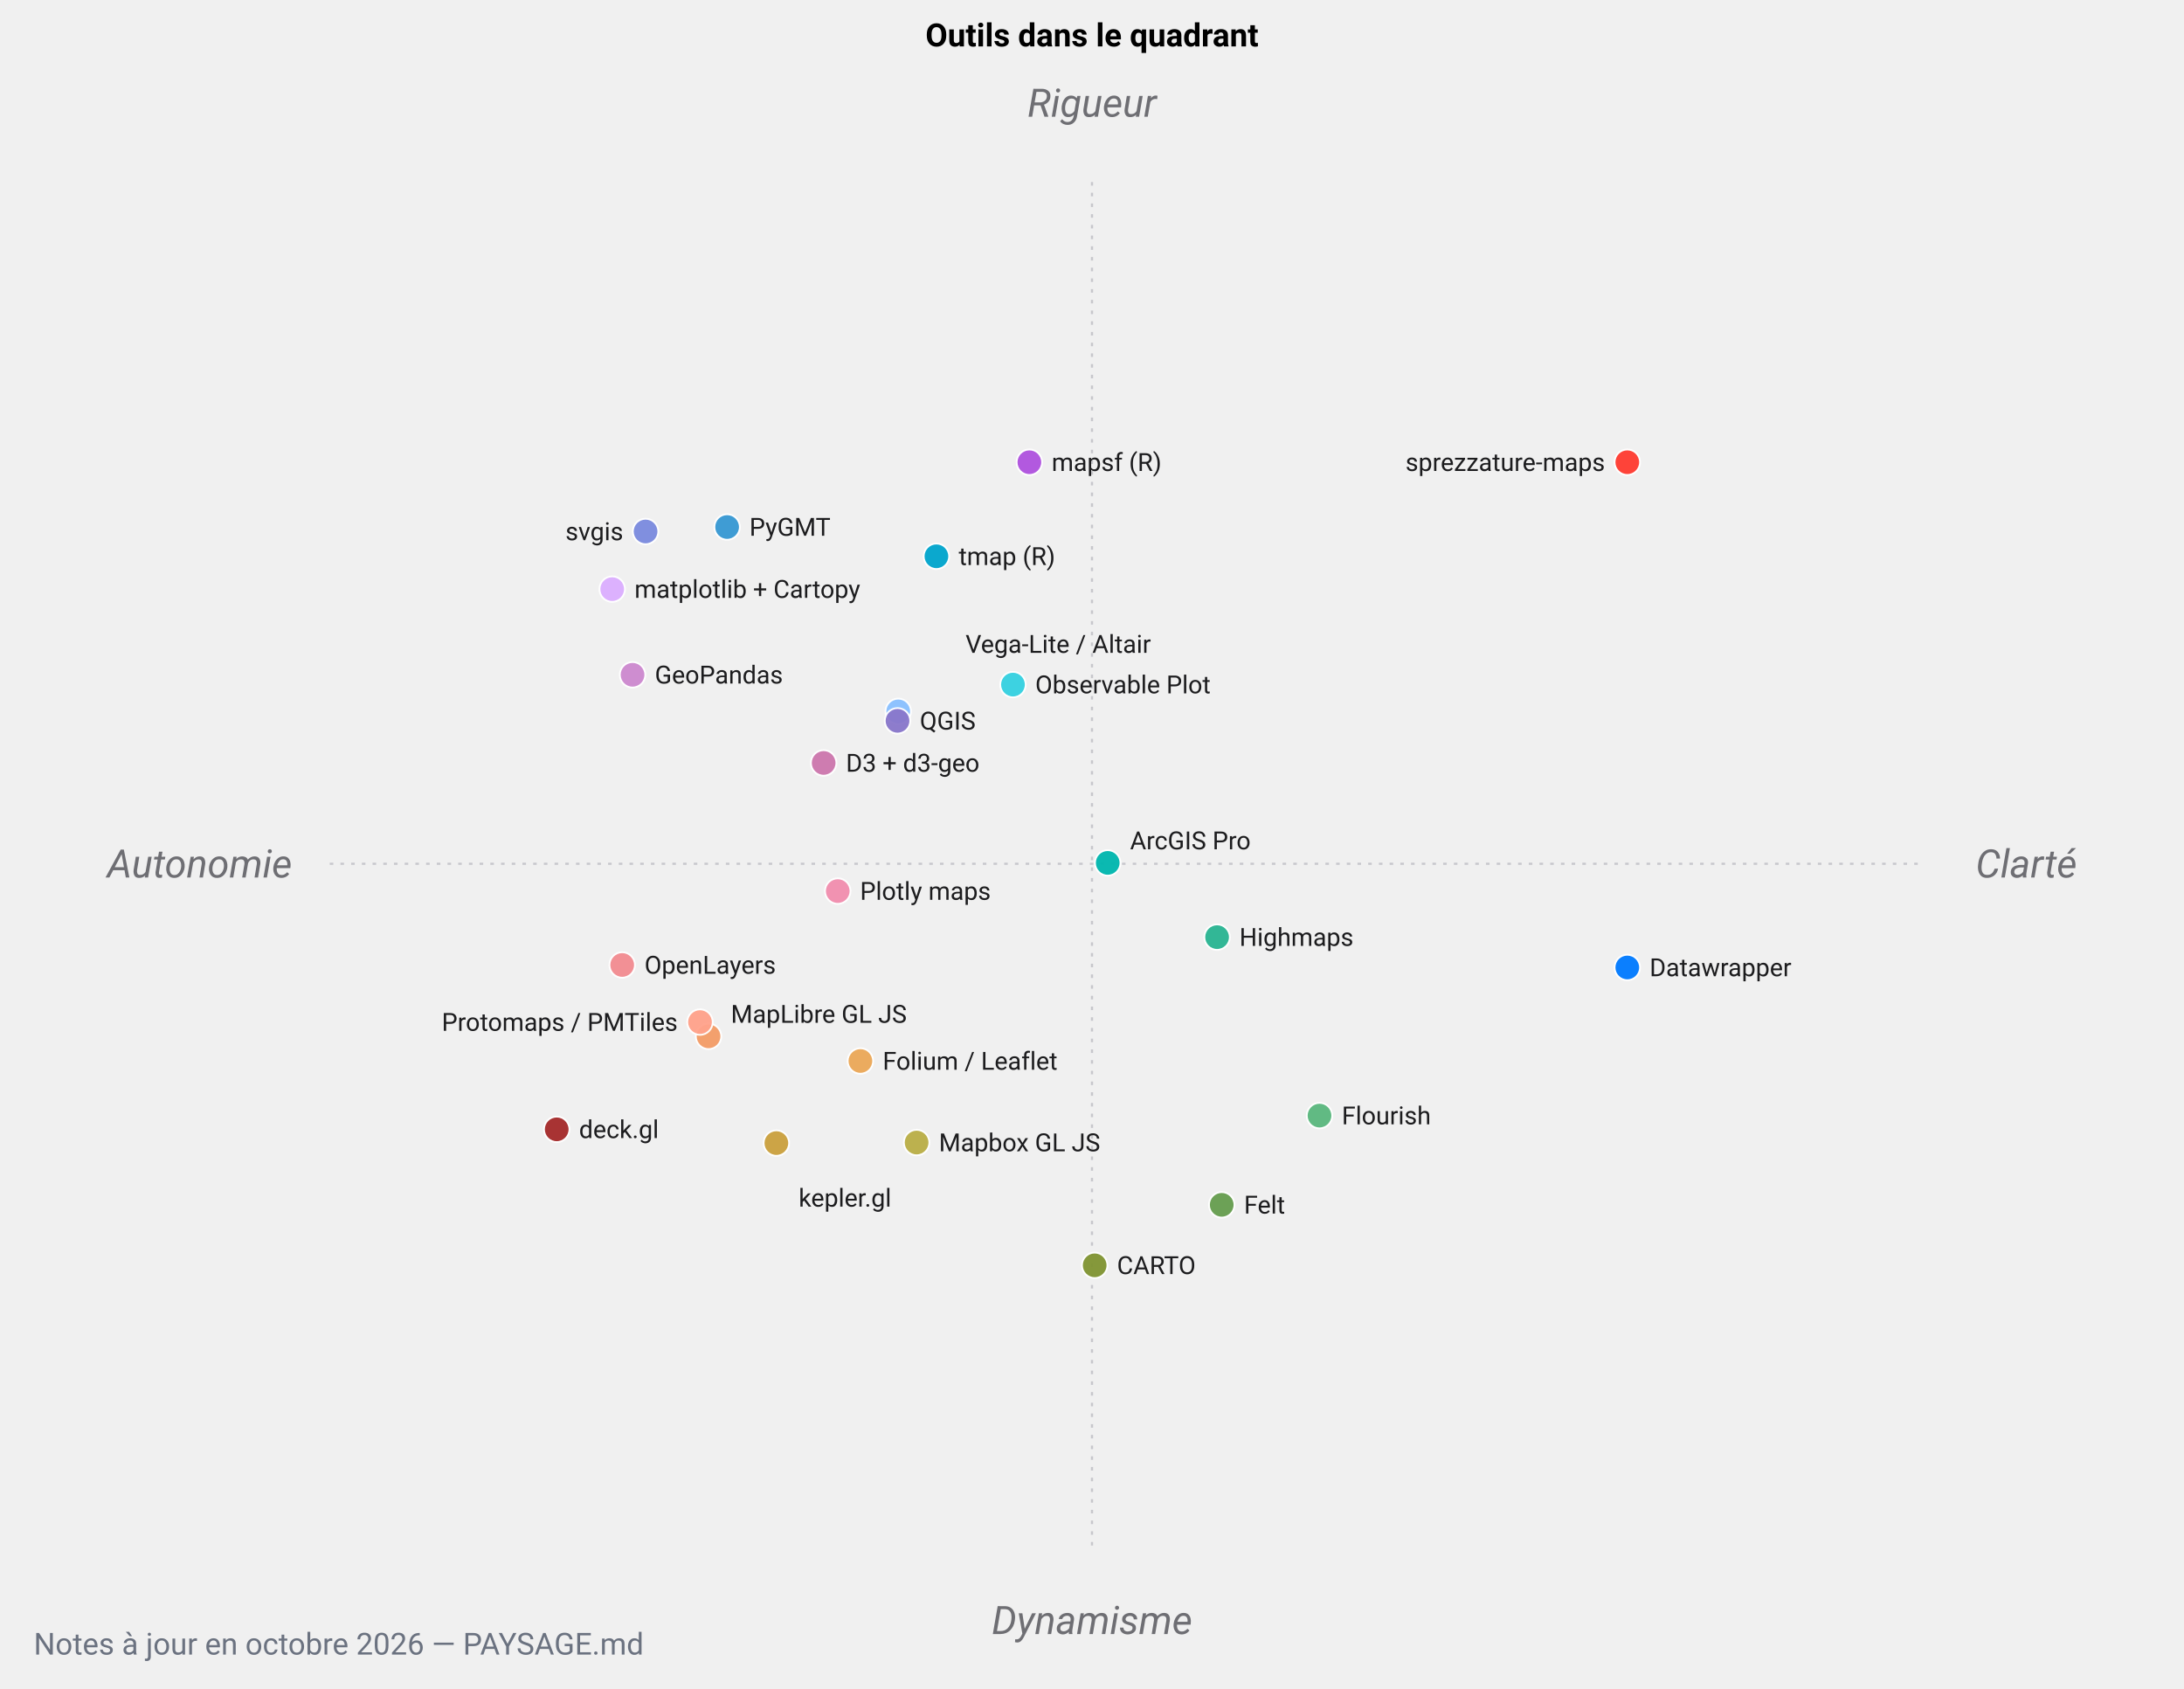
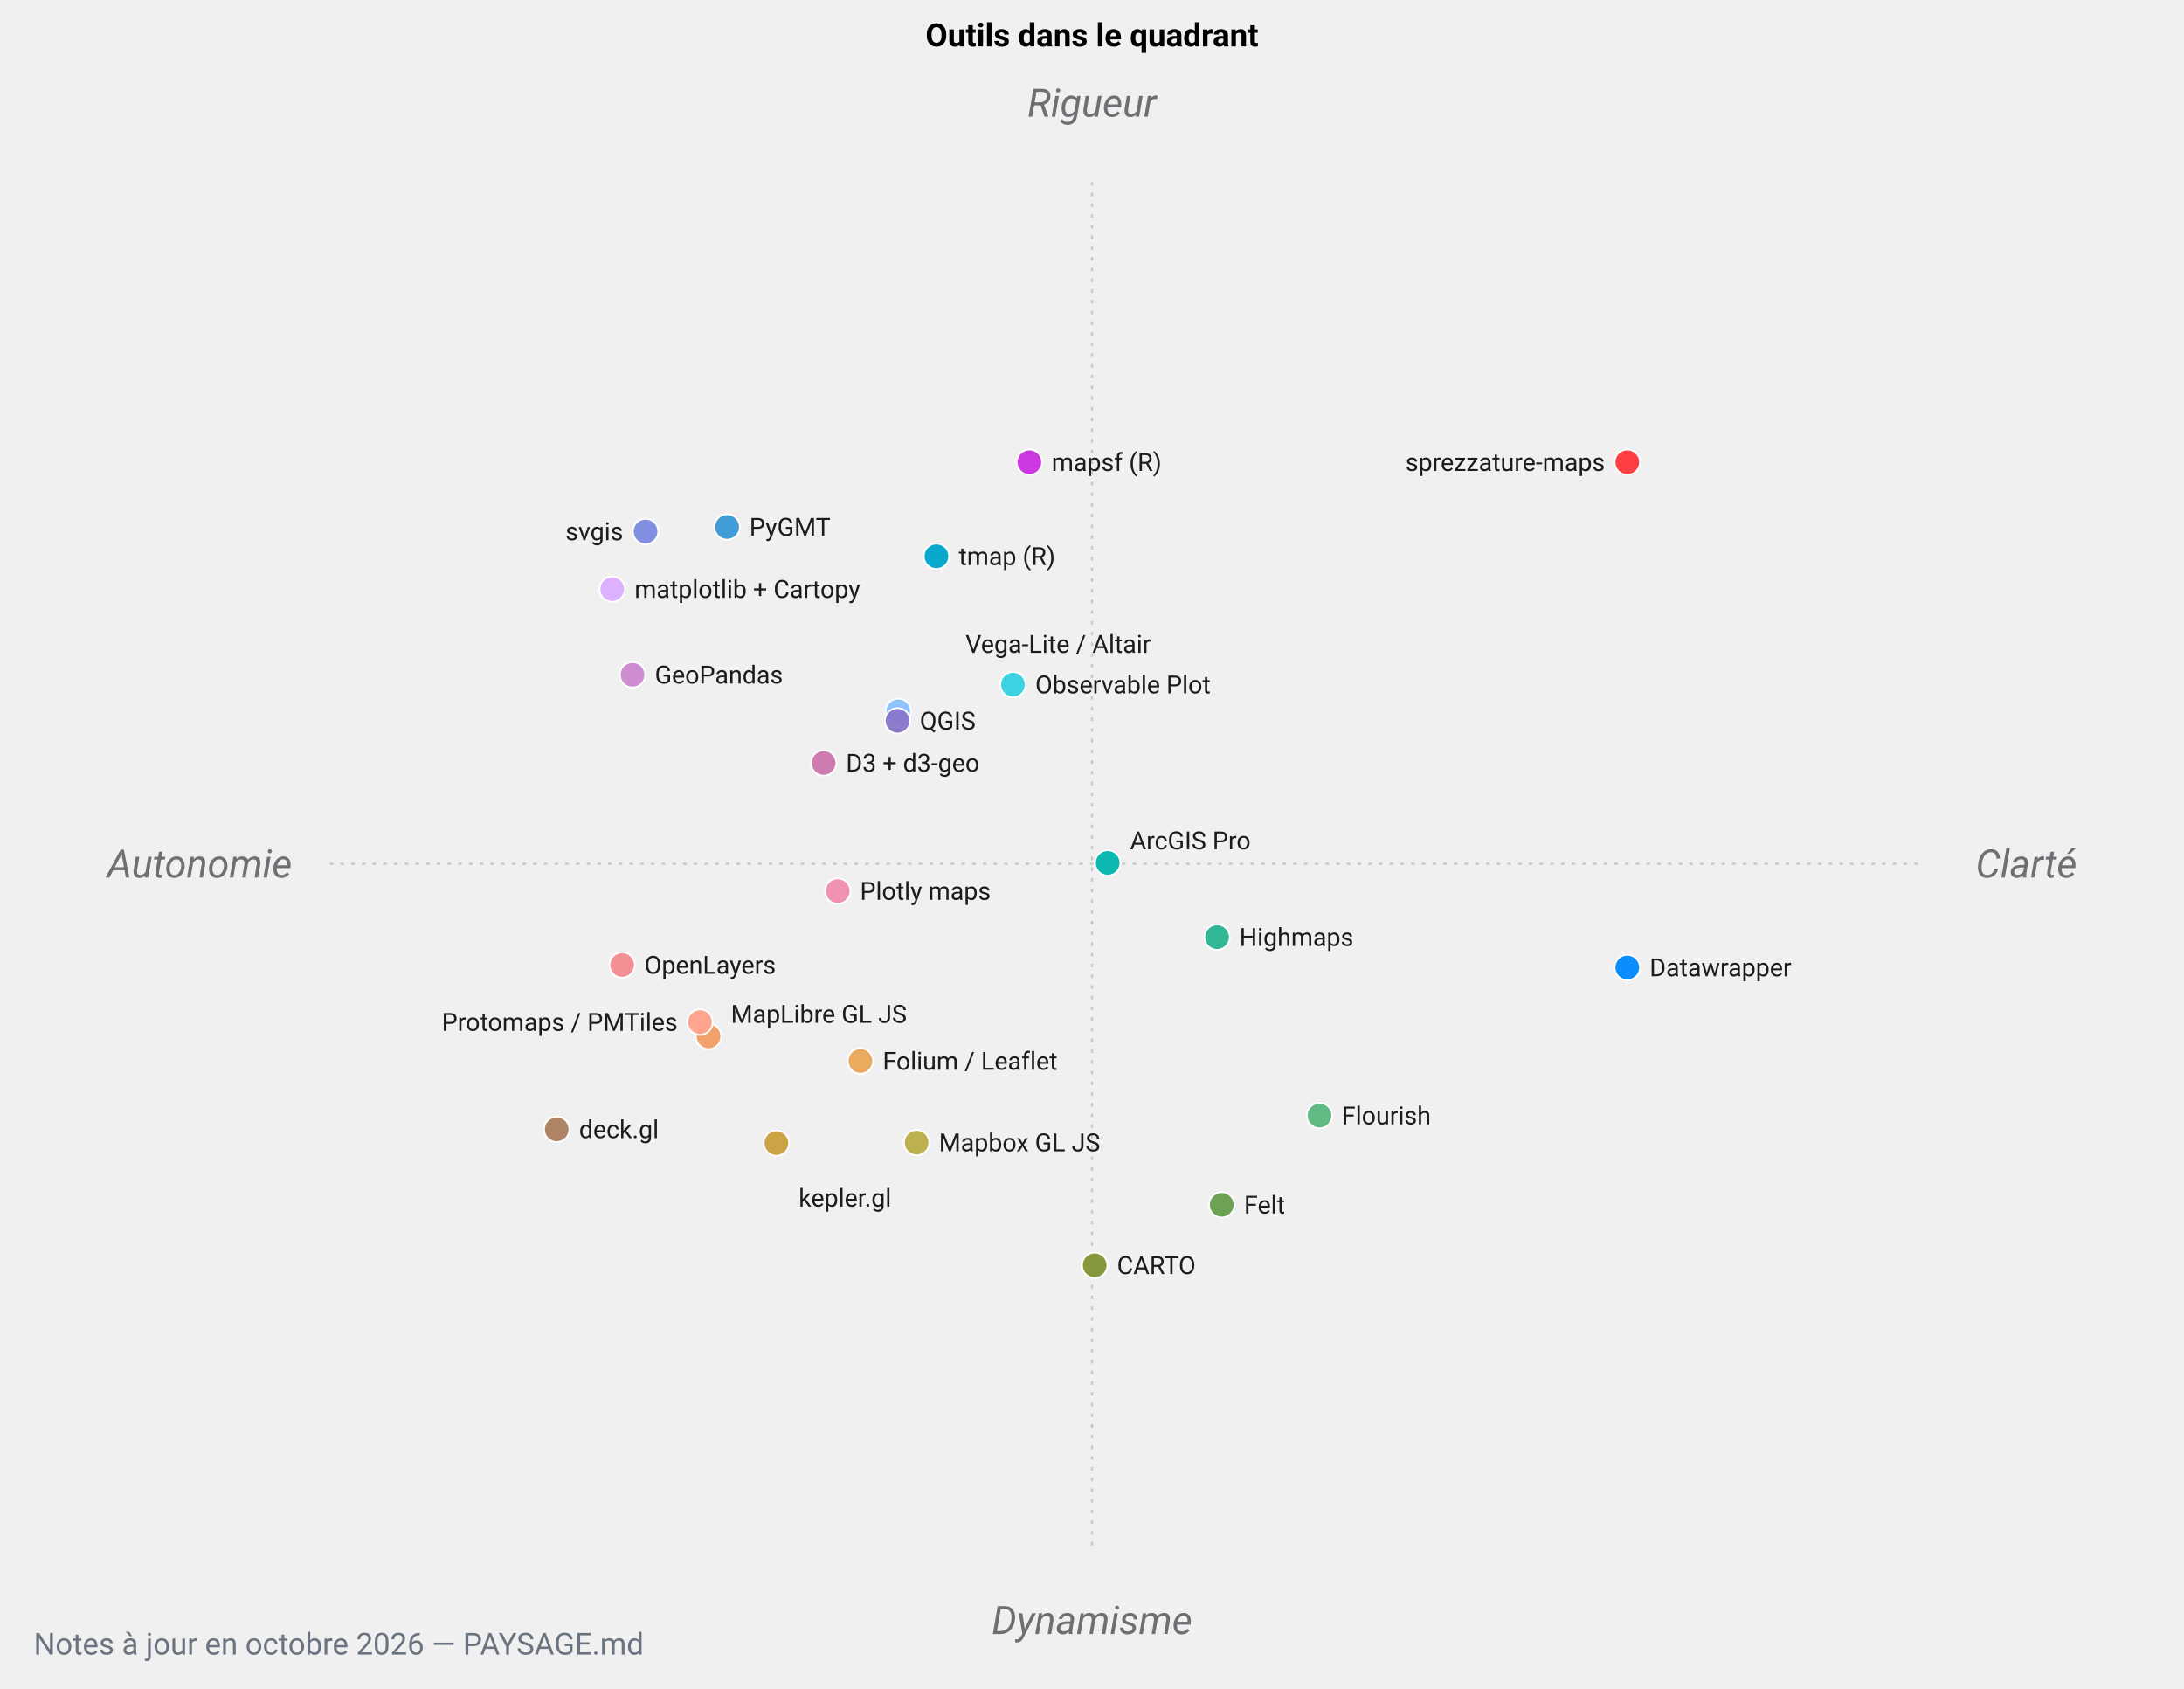
<svg xmlns="http://www.w3.org/2000/svg" width="1224" height="946" viewBox="0 0 1224 946" role="img" aria-labelledby="sp-title sp-desc" font-family="Roboto, -apple-system, Helvetica, Arial, sans-serif">
  <style>.sp-dot{cursor:pointer}.sp-dot:hover circle,.sp-dot:focus circle{stroke-width:2.4}.sp-dot:hover,.sp-dot:focus{filter:brightness(1.08);outline:none}</style>
  <line x1="184.8" y1="484.0" x2="1077.4" y2="484.0" stroke="#C7C7CC" stroke-width="1.2" stroke-dasharray="2,4" />
  <line x1="612.0" y1="866.0" x2="612.0" y2="102.0" stroke="#C7C7CC" stroke-width="1.2" stroke-dasharray="2,4" />
  <text data-pole="right" x="1164.0" y="491.7" font-size="22" font-style="italic" fill="#6E6E73" text-anchor="end">Clarté</text>
  <text data-pole="left" x="60.0" y="491.7" font-size="22" font-style="italic" fill="#6E6E73" text-anchor="start">Autonomie</text>
  <text data-pole="top" x="612.0" y="65.4" font-size="22" font-style="italic" fill="#6E6E73" text-anchor="middle">Rigueur</text>
  <text data-pole="bottom" x="612.0" y="915.6" font-size="22" font-style="italic" fill="#6E6E73" text-anchor="middle">Dynamisme</text>
  <g class="sp-dot" tabindex="0" role="img" aria-label="Outils: sprezzature-maps Qualité de publication sans reprise: 5 Fichier lisible sans moteur: 5 Texte sélectionnable dans la sortie: 5 Étendue des projections: 2 Classification des valeurs nommée: 5 Cartes de flux et de liens: 2 Interactivité, zoom et tuiles: 2 Grands jeux de données: 1 Libre et sans compte: 5 Installation légère: 3 Reproductibilité: 5 Accessibilité intégrée: 5 Maturité et écosystème: 1 À portée de qui ne programme pas: 2">
-     <circle cx="912.0" cy="259.0" r="7.14" fill="#FF3B30" stroke="white" stroke-width="1" opacity="0.95" />
+     <circle cx="912.0" cy="259.0" r="7.14" fill="#FF383C" stroke="white" stroke-width="1" opacity="0.95" />
  </g>
  <text x="899.5" y="263.9" font-size="14" fill="#1C1C1E" text-anchor="end">sprezzature-maps</text>
  <g class="sp-dot" tabindex="0" role="img" aria-label="Outils: svgis Qualité de publication sans reprise: 2 Fichier lisible sans moteur: 5 Texte sélectionnable dans la sortie: 3 Étendue des projections: 5 Classification des valeurs nommée: 1 Cartes de flux et de liens: 1 Interactivité, zoom et tuiles: 1 Grands jeux de données: 2 Libre et sans compte: 5 Installation légère: 2 Reproductibilité: 4 Accessibilité intégrée: 1 Maturité et écosystème: 2 À portée de qui ne programme pas: 1">
    <circle cx="361.8" cy="297.8" r="7.14" fill="#7B8BDE" stroke="white" stroke-width="1" opacity="0.95" />
  </g>
  <text x="349.3" y="302.7" font-size="14" fill="#1C1C1E" text-anchor="end">svgis</text>
  <g class="sp-dot" tabindex="0" role="img" aria-label="Outils: D3 + d3-geo Qualité de publication sans reprise: 4 Fichier lisible sans moteur: 2 Texte sélectionnable dans la sortie: 5 Étendue des projections: 5 Classification des valeurs nommée: 2 Cartes de flux et de liens: 4 Interactivité, zoom et tuiles: 3 Grands jeux de données: 3 Libre et sans compte: 5 Installation légère: 4 Reproductibilité: 3 Accessibilité intégrée: 2 Maturité et écosystème: 5 À portée de qui ne programme pas: 1">
    <circle cx="461.6" cy="427.5" r="7.14" fill="#CD77AD" stroke="white" stroke-width="1" opacity="0.95" />
  </g>
  <text x="474.1" y="432.4" font-size="14" fill="#1C1C1E" text-anchor="start">D3 + d3-geo</text>
  <g class="sp-dot" tabindex="0" role="img" aria-label="Outils: Observable Plot Qualité de publication sans reprise: 4 Fichier lisible sans moteur: 2 Texte sélectionnable dans la sortie: 5 Étendue des projections: 4 Classification des valeurs nommée: 2 Cartes de flux et de liens: 2 Interactivité, zoom et tuiles: 2 Grands jeux de données: 2 Libre et sans compte: 5 Installation légère: 4 Reproductibilité: 3 Accessibilité intégrée: 2 Maturité et écosystème: 3 À portée de qui ne programme pas: 2">
    <circle cx="567.7" cy="383.6" r="7.14" fill="#34D1E1" stroke="white" stroke-width="1" opacity="0.95" />
  </g>
  <text x="580.2" y="388.5" font-size="14" fill="#1C1C1E" text-anchor="start">Observable Plot</text>
  <g class="sp-dot" tabindex="0" role="img" aria-label="Outils: Vega-Lite / Altair Qualité de publication sans reprise: 3 Fichier lisible sans moteur: 3 Texte sélectionnable dans la sortie: 4 Étendue des projections: 4 Classification des valeurs nommée: 2 Cartes de flux et de liens: 2 Interactivité, zoom et tuiles: 3 Grands jeux de données: 2 Libre et sans compte: 5 Installation légère: 4 Reproductibilité: 4 Accessibilité intégrée: 2 Maturité et écosystème: 4 À portée de qui ne programme pas: 2">
    <circle cx="503.4" cy="398.6" r="7.14" fill="#89C0FF" stroke="white" stroke-width="1" opacity="0.95" />
  </g>
  <text x="541.1" y="365.8" font-size="14" fill="#1C1C1E" text-anchor="start">Vega-Lite / Altair</text>
  <g class="sp-dot" tabindex="0" role="img" aria-label="Outils: matplotlib + Cartopy Qualité de publication sans reprise: 3 Fichier lisible sans moteur: 5 Texte sélectionnable dans la sortie: 3 Étendue des projections: 5 Classification des valeurs nommée: 2 Cartes de flux et de liens: 2 Interactivité, zoom et tuiles: 1 Grands jeux de données: 3 Libre et sans compte: 5 Installation légère: 2 Reproductibilité: 4 Accessibilité intégrée: 1 Maturité et écosystème: 5 À portée de qui ne programme pas: 1">
    <circle cx="343.1" cy="330.1" r="7.14" fill="#DBAEFF" stroke="white" stroke-width="1" opacity="0.95" />
  </g>
  <text x="355.6" y="335.0" font-size="14" fill="#1C1C1E" text-anchor="start">matplotlib + Cartopy</text>
  <g class="sp-dot" tabindex="0" role="img" aria-label="Outils: GeoPandas Qualité de publication sans reprise: 2 Fichier lisible sans moteur: 5 Texte sélectionnable dans la sortie: 3 Étendue des projections: 4 Classification des valeurs nommée: 4 Cartes de flux et de liens: 1 Interactivité, zoom et tuiles: 3 Grands jeux de données: 4 Libre et sans compte: 5 Installation légère: 2 Reproductibilité: 4 Accessibilité intégrée: 1 Maturité et écosystème: 5 À portée de qui ne programme pas: 1">
    <circle cx="354.5" cy="378.1" r="7.14" fill="#CD88CF" stroke="white" stroke-width="1" opacity="0.95" />
  </g>
  <text x="367.0" y="383.0" font-size="14" fill="#1C1C1E" text-anchor="start">GeoPandas</text>
  <g class="sp-dot" tabindex="0" role="img" aria-label="Outils: PyGMT Qualité de publication sans reprise: 5 Fichier lisible sans moteur: 5 Texte sélectionnable dans la sortie: 3 Étendue des projections: 5 Classification des valeurs nommée: 2 Cartes de flux et de liens: 2 Interactivité, zoom et tuiles: 1 Grands jeux de données: 4 Libre et sans compte: 5 Installation légère: 1 Reproductibilité: 4 Accessibilité intégrée: 1 Maturité et écosystème: 3 À portée de qui ne programme pas: 1">
    <circle cx="407.5" cy="295.3" r="7.14" fill="#3798D3" stroke="white" stroke-width="1" opacity="0.95" />
  </g>
  <text x="420.0" y="300.2" font-size="14" fill="#1C1C1E" text-anchor="start">PyGMT</text>
  <g class="sp-dot" tabindex="0" role="img" aria-label="Outils: Folium / Leaflet Qualité de publication sans reprise: 2 Fichier lisible sans moteur: 1 Texte sélectionnable dans la sortie: 2 Étendue des projections: 1 Classification des valeurs nommée: 3 Cartes de flux et de liens: 2 Interactivité, zoom et tuiles: 5 Grands jeux de données: 2 Libre et sans compte: 5 Installation légère: 4 Reproductibilité: 2 Accessibilité intégrée: 2 Maturité et écosystème: 5 À portée de qui ne programme pas: 2">
    <circle cx="482.2" cy="594.5" r="7.14" fill="#EBA858" stroke="white" stroke-width="1" opacity="0.95" />
  </g>
  <text x="494.7" y="599.4" font-size="14" fill="#1C1C1E" text-anchor="start">Folium / Leaflet</text>
  <g class="sp-dot" tabindex="0" role="img" aria-label="Outils: MapLibre GL JS Qualité de publication sans reprise: 3 Fichier lisible sans moteur: 1 Texte sélectionnable dans la sortie: 2 Étendue des projections: 2 Classification des valeurs nommée: 2 Cartes de flux et de liens: 2 Interactivité, zoom et tuiles: 5 Grands jeux de données: 4 Libre et sans compte: 5 Installation légère: 3 Reproductibilité: 2 Accessibilité intégrée: 2 Maturité et écosystème: 5 À portée de qui ne programme pas: 1">
    <circle cx="397.1" cy="580.7" r="7.14" fill="#F39C67" stroke="white" stroke-width="1" opacity="0.95" />
  </g>
  <text x="409.6" y="573.1" font-size="14" fill="#1C1C1E" text-anchor="start">MapLibre GL JS</text>
  <g class="sp-dot" tabindex="0" role="img" aria-label="Outils: Mapbox GL JS Qualité de publication sans reprise: 4 Fichier lisible sans moteur: 1 Texte sélectionnable dans la sortie: 1 Étendue des projections: 2 Classification des valeurs nommée: 2 Cartes de flux et de liens: 2 Interactivité, zoom et tuiles: 5 Grands jeux de données: 4 Libre et sans compte: 1 Installation légère: 3 Reproductibilité: 2 Accessibilité intégrée: 2 Maturité et écosystème: 5 À portée de qui ne programme pas: 2">
    <circle cx="513.7" cy="640.2" r="7.14" fill="#BAAE46" stroke="white" stroke-width="1" opacity="0.95" />
  </g>
  <text x="526.2" y="645.1" font-size="14" fill="#1C1C1E" text-anchor="start">Mapbox GL JS</text>
  <g class="sp-dot" tabindex="0" role="img" aria-label="Outils: OpenLayers Qualité de publication sans reprise: 2 Fichier lisible sans moteur: 1 Texte sélectionnable dans la sortie: 2 Étendue des projections: 5 Classification des valeurs nommée: 2 Cartes de flux et de liens: 2 Interactivité, zoom et tuiles: 5 Grands jeux de données: 3 Libre et sans compte: 5 Installation légère: 3 Reproductibilité: 2 Accessibilité intégrée: 2 Maturité et écosystème: 5 À portée de qui ne programme pas: 1">
    <circle cx="348.7" cy="540.7" r="7.14" fill="#F28C91" stroke="white" stroke-width="1" opacity="0.95" />
  </g>
  <text x="361.2" y="545.6" font-size="14" fill="#1C1C1E" text-anchor="start">OpenLayers</text>
  <g class="sp-dot" tabindex="0" role="img" aria-label="Outils: deck.gl Qualité de publication sans reprise: 3 Fichier lisible sans moteur: 1 Texte sélectionnable dans la sortie: 1 Étendue des projections: 2 Classification des valeurs nommée: 2 Cartes de flux et de liens: 5 Interactivité, zoom et tuiles: 5 Grands jeux de données: 5 Libre et sans compte: 4 Installation légère: 2 Reproductibilité: 2 Accessibilité intégrée: 1 Maturité et écosystème: 4 À portée de qui ne programme pas: 1">
-     <circle cx="312.0" cy="632.8" r="7.14" fill="#A52A2A" stroke="white" stroke-width="1" opacity="0.95" />
+     <circle cx="312.0" cy="632.8" r="7.14" fill="#AC7F5E" stroke="white" stroke-width="1" opacity="0.95" />
  </g>
  <text x="324.5" y="637.7" font-size="14" fill="#1C1C1E" text-anchor="start">deck.gl</text>
  <g class="sp-dot" tabindex="0" role="img" aria-label="Outils: kepler.gl Qualité de publication sans reprise: 3 Fichier lisible sans moteur: 1 Texte sélectionnable dans la sortie: 1 Étendue des projections: 2 Classification des valeurs nommée: 3 Cartes de flux et de liens: 4 Interactivité, zoom et tuiles: 5 Grands jeux de données: 5 Libre et sans compte: 4 Installation légère: 2 Reproductibilité: 2 Accessibilité intégrée: 1 Maturité et écosystème: 3 À portée de qui ne programme pas: 4">
    <circle cx="435.1" cy="640.5" r="7.14" fill="#CBA13E" stroke="white" stroke-width="1" opacity="0.95" />
  </g>
  <text x="447.6" y="676.1" font-size="14" fill="#1C1C1E" text-anchor="start">kepler.gl</text>
  <g class="sp-dot" tabindex="0" role="img" aria-label="Outils: Plotly maps Qualité de publication sans reprise: 3 Fichier lisible sans moteur: 3 Texte sélectionnable dans la sortie: 3 Étendue des projections: 4 Classification des valeurs nommée: 2 Cartes de flux et de liens: 3 Interactivité, zoom et tuiles: 4 Grands jeux de données: 3 Libre et sans compte: 4 Installation légère: 3 Reproductibilité: 3 Accessibilité intégrée: 2 Maturité et écosystème: 5 À portée de qui ne programme pas: 3">
    <circle cx="469.5" cy="499.3" r="7.14" fill="#F18EAE" stroke="white" stroke-width="1" opacity="0.95" />
  </g>
  <text x="482.0" y="504.2" font-size="14" fill="#1C1C1E" text-anchor="start">Plotly maps</text>
  <g class="sp-dot" tabindex="0" role="img" aria-label="Outils: Highmaps Qualité de publication sans reprise: 4 Fichier lisible sans moteur: 1 Texte sélectionnable dans la sortie: 3 Étendue des projections: 3 Classification des valeurs nommée: 3 Cartes de flux et de liens: 3 Interactivité, zoom et tuiles: 4 Grands jeux de données: 2 Libre et sans compte: 2 Installation légère: 4 Reproductibilité: 3 Accessibilité intégrée: 4 Maturité et écosystème: 4 À portée de qui ne programme pas: 2">
    <circle cx="682.1" cy="525.1" r="7.14" fill="#29B492" stroke="white" stroke-width="1" opacity="0.95" />
  </g>
  <text x="694.6" y="530.0" font-size="14" fill="#1C1C1E" text-anchor="start">Highmaps</text>
  <g class="sp-dot" tabindex="0" role="img" aria-label="Outils: Datawrapper Qualité de publication sans reprise: 5 Fichier lisible sans moteur: 3 Texte sélectionnable dans la sortie: 3 Étendue des projections: 2 Classification des valeurs nommée: 4 Cartes de flux et de liens: 1 Interactivité, zoom et tuiles: 4 Grands jeux de données: 2 Libre et sans compte: 2 Installation légère: 5 Reproductibilité: 2 Accessibilité intégrée: 5 Maturité et écosystème: 4 À portée de qui ne programme pas: 5">
-     <circle cx="912.0" cy="542.1" r="7.14" fill="#007AFF" stroke="white" stroke-width="1" opacity="0.95" />
+     <circle cx="912.0" cy="542.1" r="7.14" fill="#0088FF" stroke="white" stroke-width="1" opacity="0.95" />
  </g>
  <text x="924.5" y="547.0" font-size="14" fill="#1C1C1E" text-anchor="start">Datawrapper</text>
  <g class="sp-dot" tabindex="0" role="img" aria-label="Outils: Flourish Qualité de publication sans reprise: 4 Fichier lisible sans moteur: 2 Texte sélectionnable dans la sortie: 2 Étendue des projections: 2 Classification des valeurs nommée: 3 Cartes de flux et de liens: 3 Interactivité, zoom et tuiles: 5 Grands jeux de données: 2 Libre et sans compte: 2 Installation légère: 5 Reproductibilité: 2 Accessibilité intégrée: 3 Maturité et écosystème: 4 À portée de qui ne programme pas: 5">
    <circle cx="739.5" cy="625.1" r="7.14" fill="#5AB87E" stroke="white" stroke-width="1" opacity="0.95" />
  </g>
  <text x="752.0" y="630.0" font-size="14" fill="#1C1C1E" text-anchor="start">Flourish</text>
  <g class="sp-dot" tabindex="0" role="img" aria-label="Outils: Felt Qualité de publication sans reprise: 3 Fichier lisible sans moteur: 1 Texte sélectionnable dans la sortie: 1 Étendue des projections: 1 Classification des valeurs nommée: 3 Cartes de flux et de liens: 1 Interactivité, zoom et tuiles: 5 Grands jeux de données: 4 Libre et sans compte: 1 Installation légère: 5 Reproductibilité: 2 Accessibilité intégrée: 2 Maturité et écosystème: 2 À portée de qui ne programme pas: 5">
    <circle cx="684.7" cy="675.1" r="7.14" fill="#669D4F" stroke="white" stroke-width="1" opacity="0.95" />
  </g>
  <text x="697.2" y="680.0" font-size="14" fill="#1C1C1E" text-anchor="start">Felt</text>
  <g class="sp-dot" tabindex="0" role="img" aria-label="Outils: CARTO Qualité de publication sans reprise: 3 Fichier lisible sans moteur: 1 Texte sélectionnable dans la sortie: 1 Étendue des projections: 1 Classification des valeurs nommée: 4 Cartes de flux et de liens: 3 Interactivité, zoom et tuiles: 5 Grands jeux de données: 5 Libre et sans compte: 1 Installation légère: 5 Reproductibilité: 2 Accessibilité intégrée: 2 Maturité et écosystème: 4 À portée de qui ne programme pas: 4">
    <circle cx="613.5" cy="709.0" r="7.14" fill="#809432" stroke="white" stroke-width="1" opacity="0.95" />
  </g>
  <text x="626.0" y="713.9" font-size="14" fill="#1C1C1E" text-anchor="start">CARTO</text>
  <g class="sp-dot" tabindex="0" role="img" aria-label="Outils: QGIS Qualité de publication sans reprise: 4 Fichier lisible sans moteur: 5 Texte sélectionnable dans la sortie: 3 Étendue des projections: 5 Classification des valeurs nommée: 5 Cartes de flux et de liens: 2 Interactivité, zoom et tuiles: 4 Grands jeux de données: 4 Libre et sans compte: 5 Installation légère: 1 Reproductibilité: 3 Accessibilité intégrée: 2 Maturité et écosystème: 5 À portée de qui ne programme pas: 3">
    <circle cx="503.0" cy="403.9" r="7.14" fill="#8877CB" stroke="white" stroke-width="1" opacity="0.95" />
  </g>
  <text x="515.5" y="408.8" font-size="14" fill="#1C1C1E" text-anchor="start">QGIS</text>
  <g class="sp-dot" tabindex="0" role="img" aria-label="Outils: ArcGIS Pro Qualité de publication sans reprise: 5 Fichier lisible sans moteur: 5 Texte sélectionnable dans la sortie: 3 Étendue des projections: 5 Classification des valeurs nommée: 5 Cartes de flux et de liens: 3 Interactivité, zoom et tuiles: 4 Grands jeux de données: 5 Libre et sans compte: 1 Installation légère: 1 Reproductibilité: 2 Accessibilité intégrée: 3 Maturité et écosystème: 5 À portée de qui ne programme pas: 3">
    <circle cx="620.8" cy="483.5" r="7.14" fill="#00B7AE" stroke="white" stroke-width="1" opacity="0.95" />
  </g>
  <text x="633.3" y="475.9" font-size="14" fill="#1C1C1E" text-anchor="start">ArcGIS Pro</text>
  <g class="sp-dot" tabindex="0" role="img" aria-label="Outils: tmap (R) Qualité de publication sans reprise: 4 Fichier lisible sans moteur: 5 Texte sélectionnable dans la sortie: 3 Étendue des projections: 4 Classification des valeurs nommée: 5 Cartes de flux et de liens: 1 Interactivité, zoom et tuiles: 3 Grands jeux de données: 2 Libre et sans compte: 5 Installation légère: 2 Reproductibilité: 4 Accessibilité intégrée: 1 Maturité et écosystème: 3 À portée de qui ne programme pas: 1">
    <circle cx="524.8" cy="311.7" r="7.14" fill="#00A5CD" stroke="white" stroke-width="1" opacity="0.95" />
  </g>
  <text x="537.3" y="316.6" font-size="14" fill="#1C1C1E" text-anchor="start">tmap (R)</text>
  <g class="sp-dot" tabindex="0" role="img" aria-label="Outils: mapsf (R) Qualité de publication sans reprise: 5 Fichier lisible sans moteur: 5 Texte sélectionnable dans la sortie: 3 Étendue des projections: 4 Classification des valeurs nommée: 5 Cartes de flux et de liens: 1 Interactivité, zoom et tuiles: 1 Grands jeux de données: 2 Libre et sans compte: 5 Installation légère: 2 Reproductibilité: 4 Accessibilité intégrée: 1 Maturité et écosystème: 2 À portée de qui ne programme pas: 1">
-     <circle cx="576.9" cy="259.0" r="7.14" fill="#AF52DE" stroke="white" stroke-width="1" opacity="0.95" />
+     <circle cx="576.9" cy="259.0" r="7.14" fill="#CB30E0" stroke="white" stroke-width="1" opacity="0.95" />
  </g>
  <text x="589.4" y="263.9" font-size="14" fill="#1C1C1E" text-anchor="start">mapsf (R)</text>
  <g class="sp-dot" tabindex="0" role="img" aria-label="Outils: Protomaps / PMTiles Qualité de publication sans reprise: 3 Fichier lisible sans moteur: 1 Texte sélectionnable dans la sortie: 1 Étendue des projections: 1 Classification des valeurs nommée: 1 Cartes de flux et de liens: 1 Interactivité, zoom et tuiles: 5 Grands jeux de données: 5 Libre et sans compte: 5 Installation légère: 4 Reproductibilité: 4 Accessibilité intégrée: 1 Maturité et écosystème: 3 À portée de qui ne programme pas: 2">
    <circle cx="392.3" cy="572.7" r="7.14" fill="#FFA28A" stroke="white" stroke-width="1" opacity="0.95" />
  </g>
  <text x="379.8" y="577.6" font-size="14" fill="#1C1C1E" text-anchor="end">Protomaps / PMTiles</text>
  <text x="612.0" y="26" font-size="18" font-weight="bold" fill="#000" text-anchor="middle">Outils dans le quadrant</text>
  <text class="provenance-stamp" x="18.9" y="927.1" font-size="17.0" fill="#6b7280" font-family="Roboto, system-ui, sans-serif">Notes à jour en octobre 2026 — PAYSAGE.md</text>
</svg>
